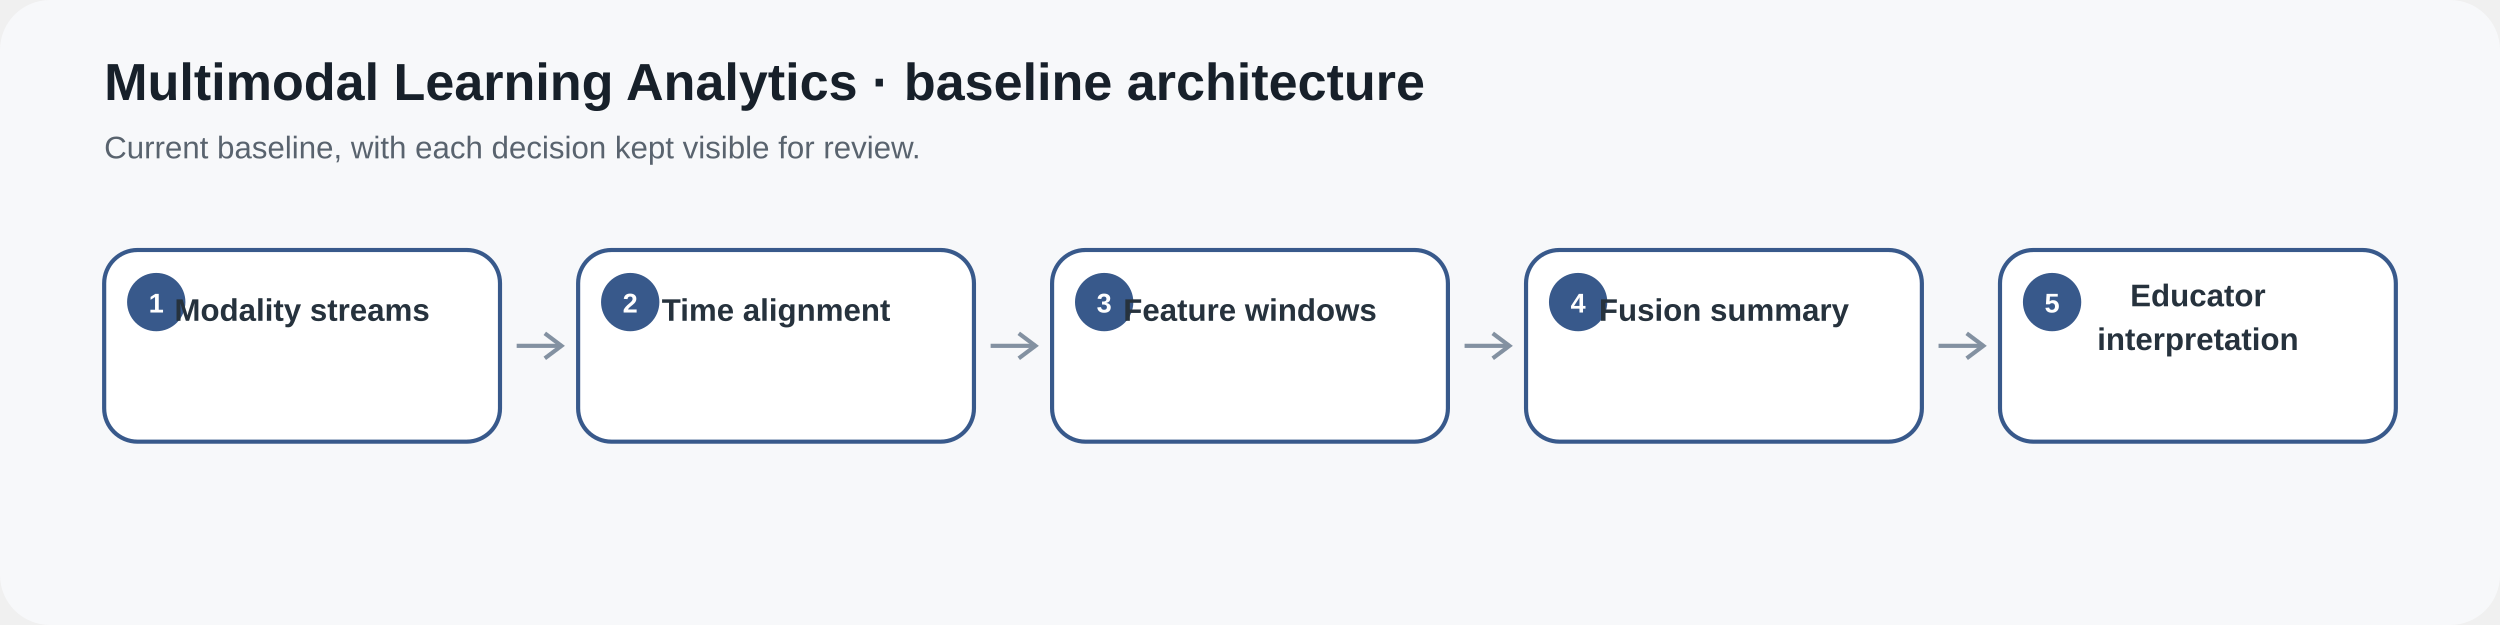
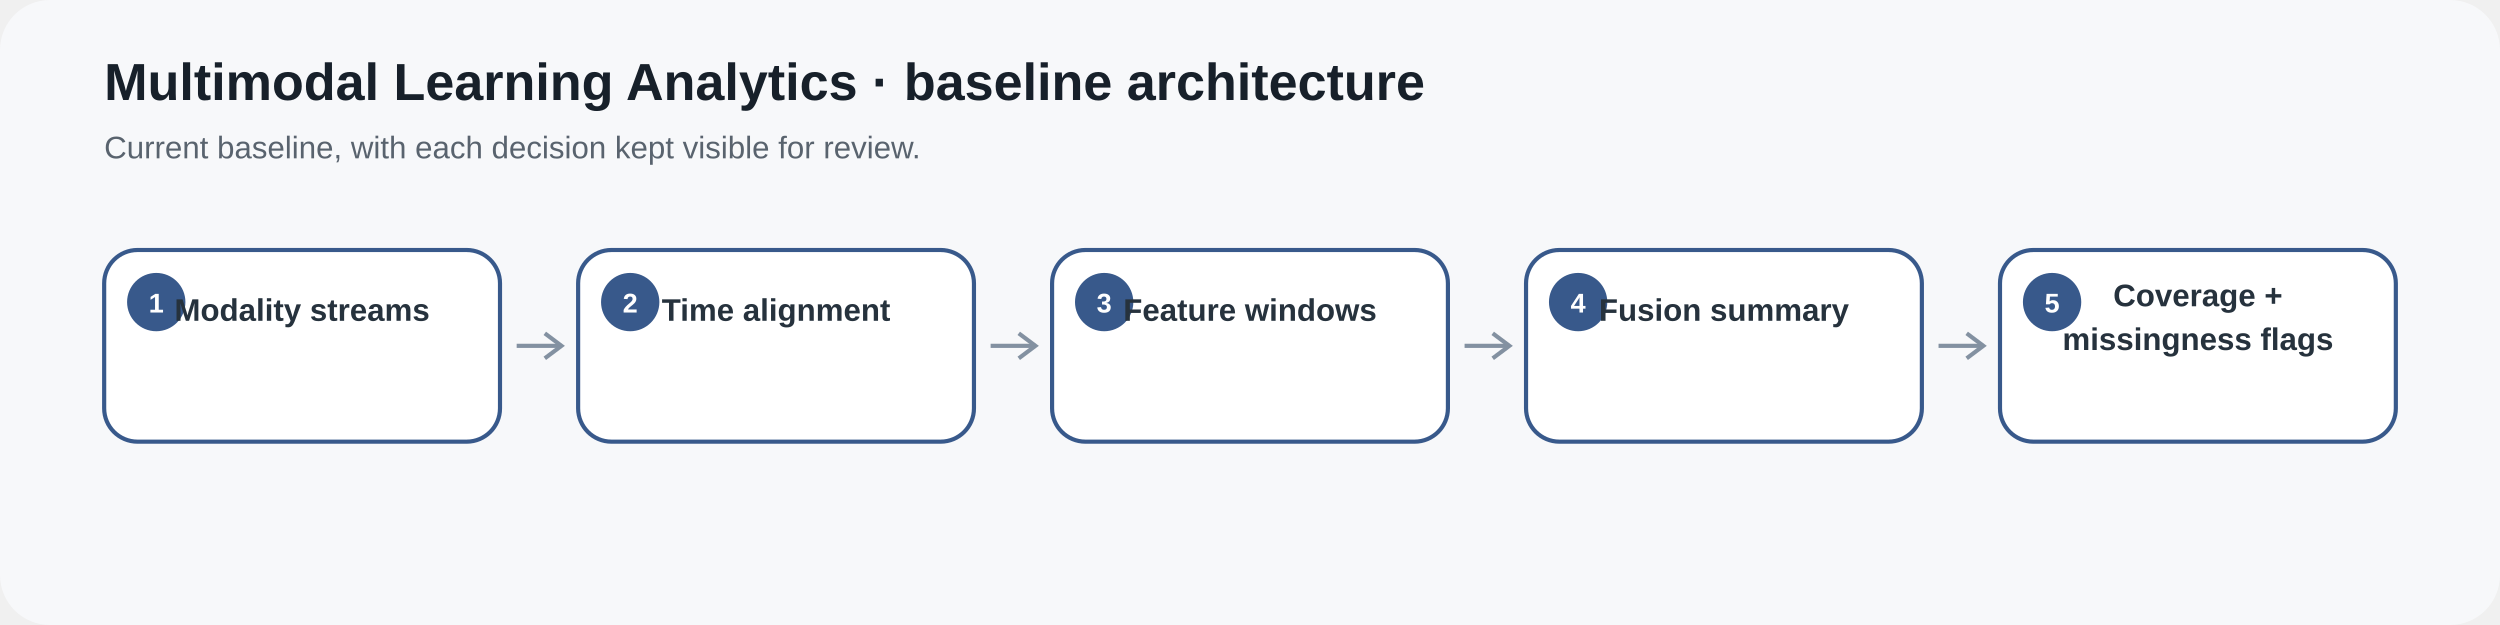
<svg xmlns="http://www.w3.org/2000/svg" width="1200" height="300" viewBox="0 0 1200 300" role="img" aria-labelledby="title desc">
  <rect width="1200" height="300" rx="24" fill="#f7f8fa" />
  <text x="50" y="48" font-family="Arial, Helvetica, sans-serif" font-size="25" font-weight="700" fill="#17202a">Multimodal Learning Analytics · baseline architecture</text>
  <text x="50" y="76" font-family="Arial, Helvetica, sans-serif" font-size="15" fill="#59636e">Current baseline, with each decision kept visible for review.</text>
  <rect x="50.0" y="120" width="190" height="92" rx="16" fill="#ffffff" stroke="#38598b" stroke-width="2" />
  <circle cx="75.0" cy="145" r="14" fill="#38598b" />
  <text x="75.0" y="150" text-anchor="middle" font-family="Arial, Helvetica, sans-serif" font-size="13" font-weight="700" fill="#ffffff">1</text>
  <text x="145.0" y="154" text-anchor="middle" font-family="Arial, Helvetica, sans-serif" font-size="15" font-weight="600" fill="#26323d">Modality streams</text>
  <line x1="248.0" y1="166.0" x2="269.5" y2="166.0" stroke="#8391a1" stroke-width="2" />
  <path d="M 261.5 160.0 L 269.5 166.0 L 261.5 172.0" fill="none" stroke="#8391a1" stroke-width="2" />
  <rect x="277.5" y="120" width="190" height="92" rx="16" fill="#ffffff" stroke="#38598b" stroke-width="2" />
  <circle cx="302.5" cy="145" r="14" fill="#38598b" />
  <text x="302.5" y="150" text-anchor="middle" font-family="Arial, Helvetica, sans-serif" font-size="13" font-weight="700" fill="#ffffff">2</text>
  <text x="372.5" y="154" text-anchor="middle" font-family="Arial, Helvetica, sans-serif" font-size="15" font-weight="600" fill="#26323d">Time alignment</text>
  <line x1="475.5" y1="166.0" x2="497.0" y2="166.0" stroke="#8391a1" stroke-width="2" />
  <path d="M 489.0 160.0 L 497.0 166.0 L 489.0 172.0" fill="none" stroke="#8391a1" stroke-width="2" />
  <rect x="505.0" y="120" width="190" height="92" rx="16" fill="#ffffff" stroke="#38598b" stroke-width="2" />
  <circle cx="530.0" cy="145" r="14" fill="#38598b" />
  <text x="530.0" y="150" text-anchor="middle" font-family="Arial, Helvetica, sans-serif" font-size="13" font-weight="700" fill="#ffffff">3</text>
  <text x="600.0" y="154" text-anchor="middle" font-family="Arial, Helvetica, sans-serif" font-size="15" font-weight="600" fill="#26323d">Feature windows</text>
  <line x1="703.0" y1="166.0" x2="724.5" y2="166.0" stroke="#8391a1" stroke-width="2" />
  <path d="M 716.5 160.0 L 724.5 166.0 L 716.5 172.0" fill="none" stroke="#8391a1" stroke-width="2" />
  <rect x="732.5" y="120" width="190" height="92" rx="16" fill="#ffffff" stroke="#38598b" stroke-width="2" />
  <circle cx="757.5" cy="145" r="14" fill="#38598b" />
  <text x="757.5" y="150" text-anchor="middle" font-family="Arial, Helvetica, sans-serif" font-size="13" font-weight="700" fill="#ffffff">4</text>
  <text x="827.5" y="154" text-anchor="middle" font-family="Arial, Helvetica, sans-serif" font-size="15" font-weight="600" fill="#26323d">Fusion summary</text>
  <line x1="930.5" y1="166.0" x2="952.0" y2="166.0" stroke="#8391a1" stroke-width="2" />
  <path d="M 944.0 160.0 L 952.0 166.0 L 944.0 172.0" fill="none" stroke="#8391a1" stroke-width="2" />
  <rect x="960.0" y="120" width="190" height="92" rx="16" fill="#ffffff" stroke="#38598b" stroke-width="2" />
  <circle cx="985.0" cy="145" r="14" fill="#38598b" />
  <text x="985.0" y="150" text-anchor="middle" font-family="Arial, Helvetica, sans-serif" font-size="13" font-weight="700" fill="#ffffff">5</text>
-   <text x="1055.0" y="147" text-anchor="middle" font-family="Arial, Helvetica, sans-serif" font-size="15" font-weight="600" fill="#26323d">Educator</text>
-   <text x="1055.0" y="168" text-anchor="middle" font-family="Arial, Helvetica, sans-serif" font-size="15" font-weight="600" fill="#26323d">interpretation</text>
+   <text x="1055.0" y="147" text-anchor="middle" font-family="Arial, Helvetica, sans-serif" font-size="15" font-weight="600" fill="#26323d">Coverage +</text>
+   <text x="1055.0" y="168" text-anchor="middle" font-family="Arial, Helvetica, sans-serif" font-size="15" font-weight="600" fill="#26323d">missingness flags</text>
</svg>
